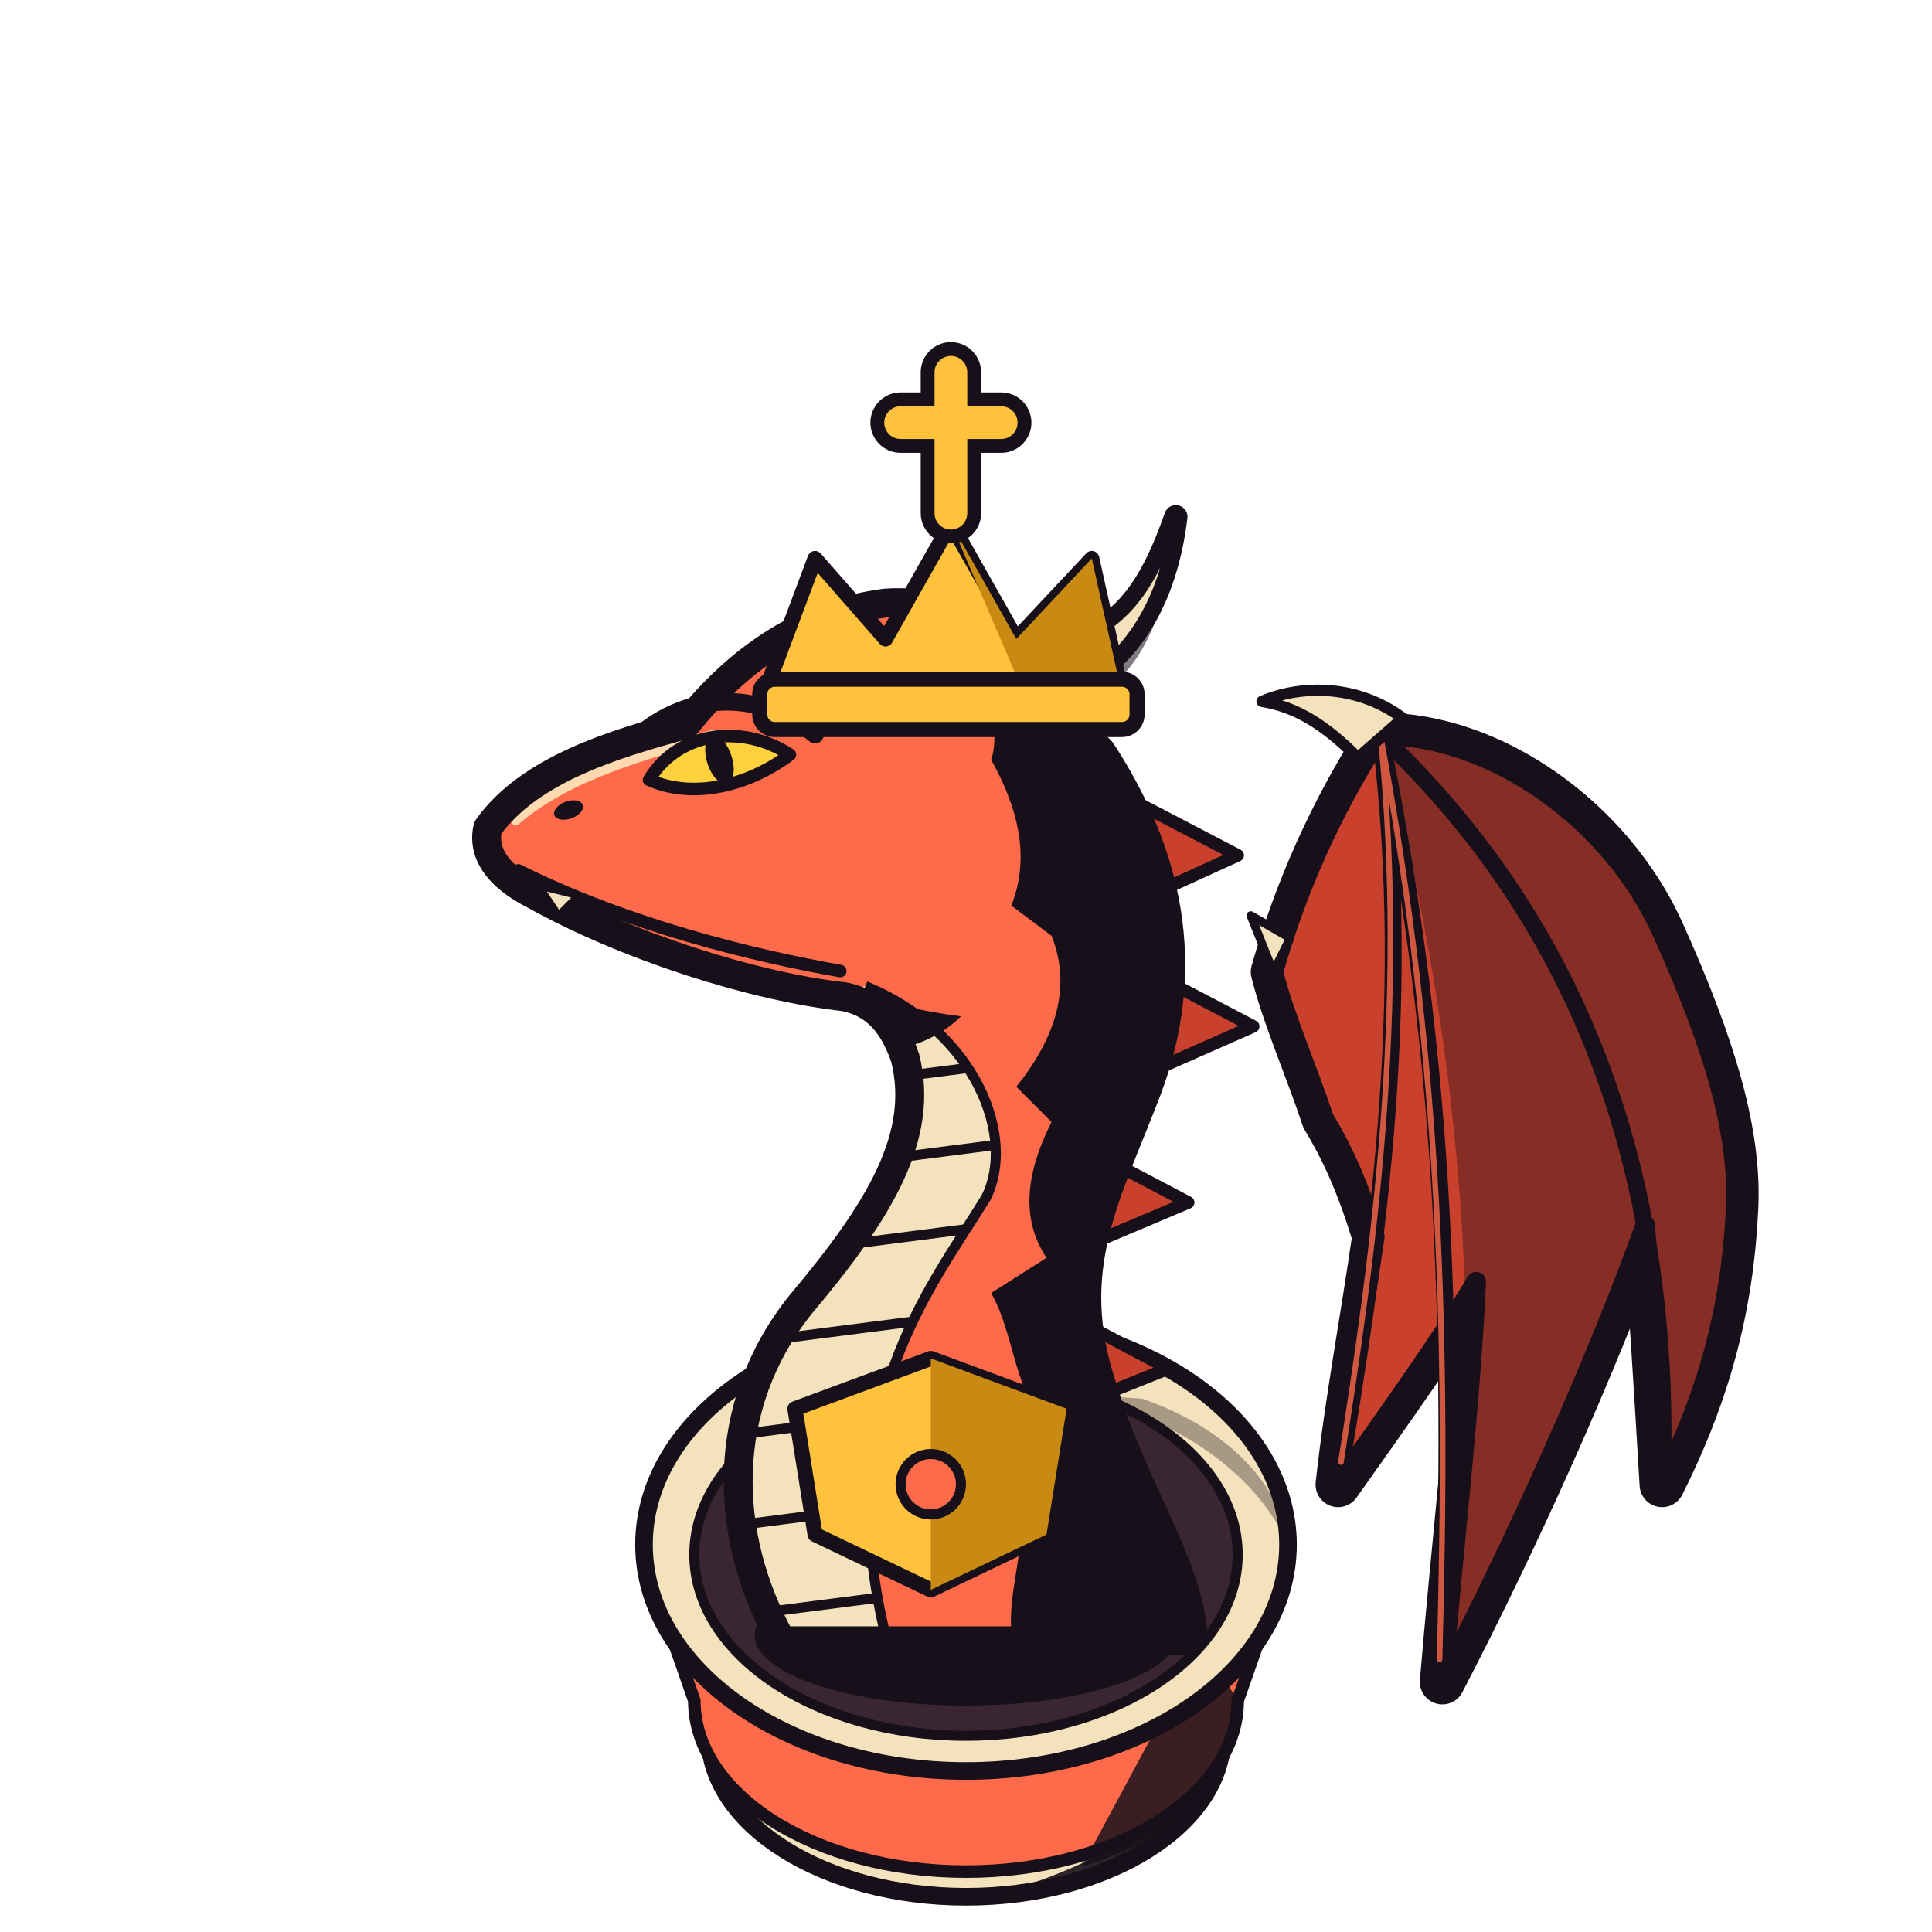
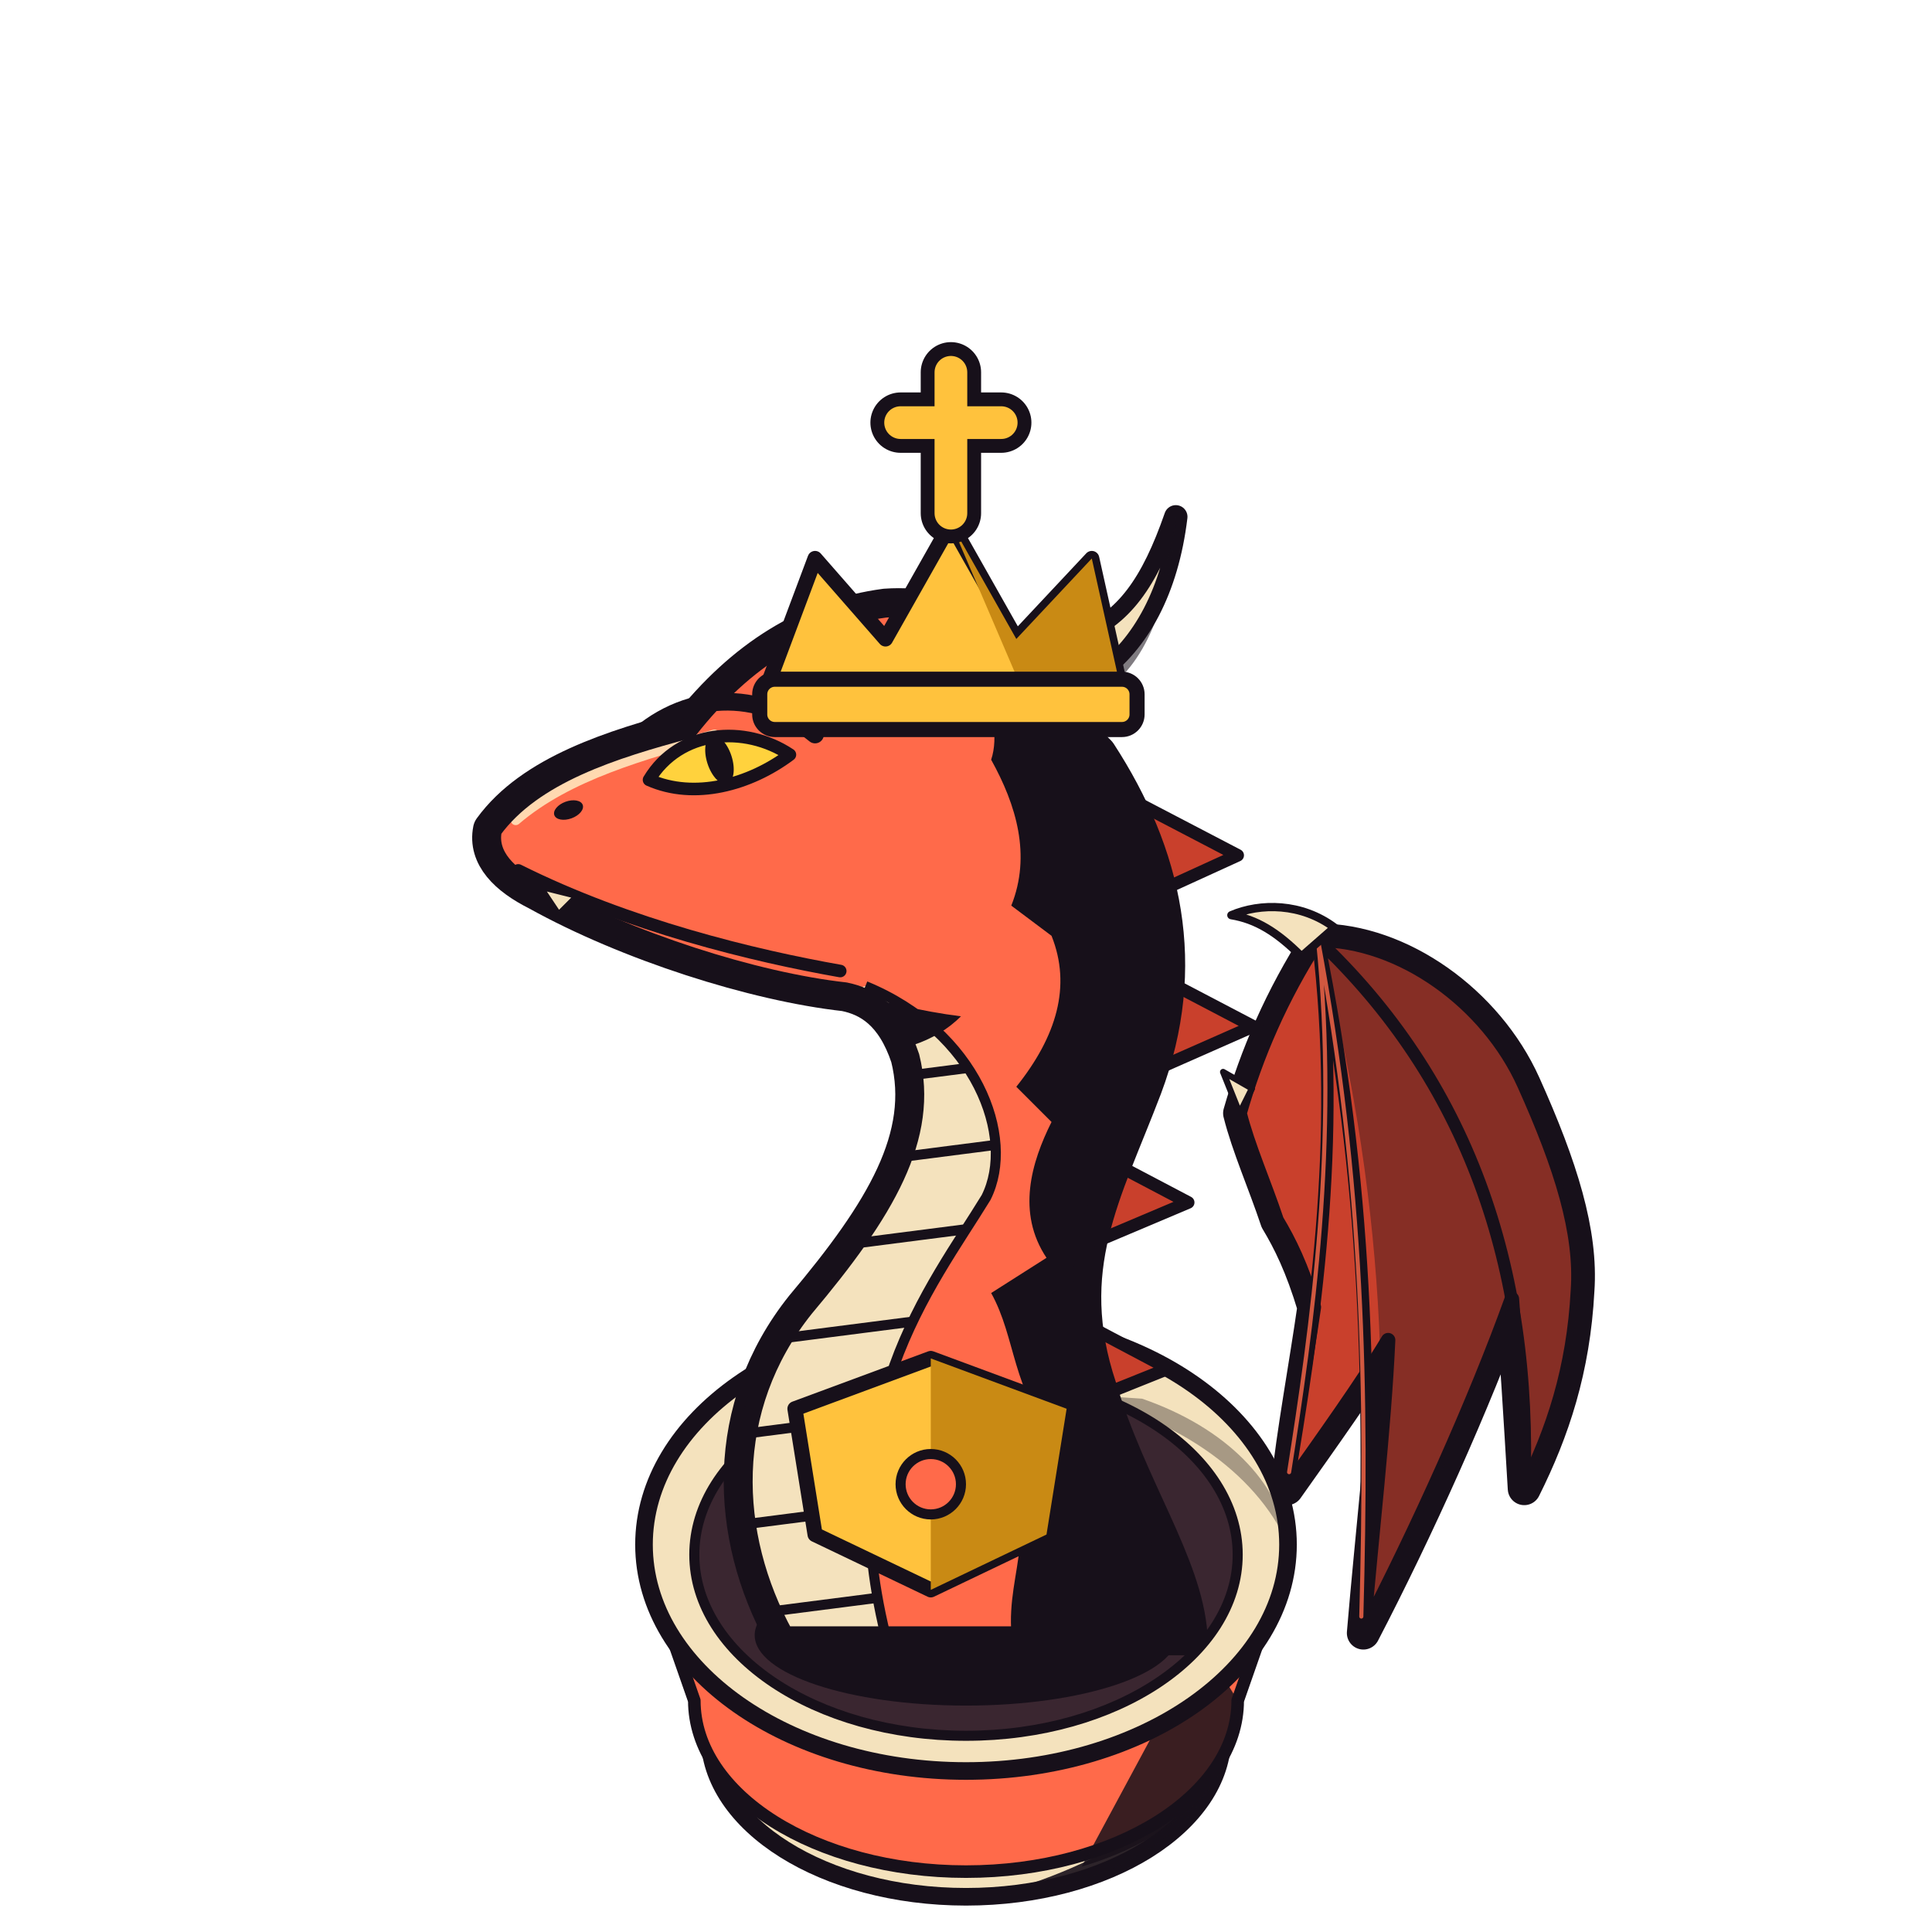
<svg xmlns="http://www.w3.org/2000/svg" viewBox="0 0 768 768" width="768" height="768">
  <path d="M256,614 L282,690 A102,64 0 0 0 486,690 L512,614 Z" fill="#f4e2bd" stroke="#17101a" stroke-width="7" stroke-linejoin="round" />
  <path d="M498,614 L486,690 A102,64 0 0 1 392,754 C440,742 478,716 486,690 Z" fill="#17101a" opacity=".9" />
  <path d="M262,636 L276,676 A108,68 0 0 0 492,676 L506,636 A128,90 0 0 1 262,636 Z" fill="#ff6a4a" stroke="#17101a" stroke-width="5" stroke-linejoin="round" />
  <path d="M470,640 L492,676 A108,68 0 0 1 430,742 L458,690 Z" fill="#17101a" opacity=".85" />
  <ellipse cx="384" cy="614" rx="128" ry="90" fill="#f4e2bd" stroke="#17101a" stroke-width="7" />
  <ellipse cx="384" cy="618" rx="108" ry="72" fill="#3a2630" stroke="#17101a" stroke-width="4" />
  <path d="M424,554 A128,90 0 0 1 512,614 A108,72 0 0 0 454,556 Z" fill="#17101a" opacity=".35" />
  <ellipse cx="384" cy="650" rx="84" ry="28" fill="#17101a" />
-   <g transform="translate(486 626) scale(1.12) translate(-452 -560)">
+   <g transform="translate(478 618) scale(0.82) translate(-452 -560)">
    <path d="M508,262 C548,262 590,292 608,332 C626,372 636,404 634,432 C632,470 622,500 608,528 C606,494 604,462 602,436 C584,486 556,548 530,598 C534,550 540,500 542,456 C530,476 510,504 493,528 C496,500 502,468 506,440 C500,420 494,408 488,398 C482,380 474,362 470,346 C478,318 490,290 508,262 Z" fill="none" stroke="#17101a" stroke-width="16" stroke-linejoin="round" />
    <path d="M508,262 C548,262 590,292 608,332 C626,372 636,404 634,432 C632,470 622,500 608,528 C606,494 604,462 602,436 C584,486 556,548 530,598 C534,550 540,500 542,456 C530,476 510,504 493,528 C496,500 502,468 506,440 C500,420 494,408 488,398 C482,380 474,362 470,346 C478,318 490,290 508,262 Z" fill="#c9402c" stroke="#17101a" stroke-width="7" stroke-linejoin="round" />
    <path d="M508,262 C548,262 590,292 608,332 C626,372 636,404 634,432 C632,470 622,500 608,528 C606,494 604,462 602,436 C584,486 556,548 530,598 C546,500 540,380 508,262 Z" fill="#17101a" opacity=".38" />
    <path d="M508,262 C532,380 534,480 530,598 M508,262 C520,360 506,450 493,528 M508,262 C580,330 612,420 608,528" fill="none" stroke="#17101a" stroke-width="6" stroke-linecap="round" />
    <path d="M508,262 C530,380 532,480 529,590 M508,262 C518,360 505,450 494,520" fill="none" stroke="#ff6a4a" stroke-width="2" stroke-linecap="round" opacity=".8" />
    <path d="M470,346 L462,326 L476,334 Z" fill="#f4e2bd" stroke="#17101a" stroke-width="3" stroke-linejoin="round" />
    <path d="M500,270 C488,258 478,252 466,250 C480,244 500,244 516,256 Z" fill="#f4e2bd" stroke="#17101a" stroke-width="4" stroke-linejoin="round" />
  </g>
  <path d="M446,316 L492,340 L446,361 Z" fill="#c9402c" stroke="#17101a" stroke-width="5" stroke-linejoin="round" />
  <path d="M456,385.92 L498.16,408 L456,426.6 Z" fill="#c9402c" stroke="#17101a" stroke-width="5" stroke-linejoin="round" />
  <path d="M434,457.84 L472.32,478 L434,494.2 Z" fill="#c9402c" stroke="#17101a" stroke-width="5" stroke-linejoin="round" />
  <path d="M430,525.76 L464.48,544 L430,557.8 Z" fill="#c9402c" stroke="#17101a" stroke-width="5" stroke-linejoin="round" />
  <clipPath id="c6">
    <path d="M196,330 C212,308 244,298 274,290 C296,262 322,246 352,242 C380,240 404,254 414,278 L436,300 C462,340 472,384 454,432 C438,474 420,504 436,552 C448,592 470,622 472,650 L312,650 C290,610 288,560 320,520 C352,482 370,452 362,420 C356,402 346,396 336,394 C300,390 250,374 214,354 C202,348 194,340 196,330 Z" />
  </clipPath>
  <path d="M196,330 C212,308 244,298 274,290 C296,262 322,246 352,242 C380,240 404,254 414,278 L436,300 C462,340 472,384 454,432 C438,474 420,504 436,552 C448,592 470,622 472,650 L312,650 C290,610 288,560 320,520 C352,482 370,452 362,420 C356,402 346,396 336,394 C300,390 250,374 214,354 C202,348 194,340 196,330 Z" fill="none" stroke="#17101a" stroke-width="16" stroke-linejoin="round" />
  <path d="M196,330 C212,308 244,298 274,290 C296,262 322,246 352,242 C380,240 404,254 414,278 L436,300 C462,340 472,384 454,432 C438,474 420,504 436,552 C448,592 470,622 472,650 L312,650 C290,610 288,560 320,520 C352,482 370,452 362,420 C356,402 346,396 336,394 C300,390 250,374 214,354 C202,348 194,340 196,330 Z" fill="#ff6a4a" />
  <g clip-path="url(#c6)">
    <clipPath id="c6b">
      <path d="M312,650 C290,610 288,560 320,520 C352,482 370,452 362,420 C356,402 346,396 336,394 L344,392 C388,410 404,452 392,476 C370,512 330,560 352,650 Z" />
    </clipPath>
    <path d="M312,650 C290,610 288,560 320,520 C352,482 370,452 362,420 C356,402 346,396 336,394 L344,392 C388,410 404,452 392,476 C370,512 330,560 352,650 Z" fill="#f4e2bd" />
    <g clip-path="url(#c6b)" stroke="#17101a" stroke-width="4">
      <path d="M280,438 L420,420" />
      <path d="M280,470 L420,452" />
      <path d="M280,502 L420,484" />
      <path d="M280,536 L420,518" />
      <path d="M280,572 L420,554" />
      <path d="M280,608 L420,590" />
      <path d="M280,644 L420,626" />
    </g>
    <path d="M344,392 C388,410 404,452 392,476 C370,512 330,560 352,650" fill="none" stroke="#17101a" stroke-width="4" />
    <path d="M372,232 L480,232 L480,660 L404,660 C396,632 414,612 400,592 L420,574 C402,552 404,532 394,514 L416,500 C404,482 410,462 418,446 L404,432 C420,412 426,392 418,372 L402,360 C410,340 404,320 394,302 C400,284 384,256 372,232 Z" fill="#17101a" />
    <path d="M336,394 C300,390 250,374 214,354 C230,374 290,402 336,418 C356,420 372,414 382,404 C366,402 350,398 336,394 Z" fill="#17101a" />
    <path d="M205,326 C226,308 256,300 284,292" fill="none" stroke="#ffd9b0" stroke-width="4" stroke-linecap="round" />
  </g>
  <path d="M196,330 C212,308 244,298 274,290 C296,262 322,246 352,242 C380,240 404,254 414,278 L436,300 C462,340 472,384 454,432 C438,474 420,504 436,552 C448,592 470,622 472,650 L312,650 C290,610 288,560 320,520 C352,482 370,452 362,420 C356,402 346,396 336,394 C300,390 250,374 214,354 C202,348 194,340 196,330 Z" fill="none" stroke="#17101a" stroke-width="7" stroke-linejoin="round" />
  <g transform="translate(284,304) scale(1)">
    <path d="M-26,6 C-14,-14 12,-16 30,-4 C14,8 -8,14 -26,6 Z" fill="#ffd23d" stroke="#17101a" stroke-width="5" stroke-linejoin="round" />
    <ellipse cx="2" cy="-2" rx="5" ry="10" transform="rotate(-18 2 -2)" fill="#17101a" />
    <path d="M-34,-8 C-12,-30 18,-30 40,-12" fill="none" stroke="#17101a" stroke-width="7" stroke-linecap="round" />
  </g>
  <ellipse cx="226" cy="322" rx="6" ry="3.5" fill="#17101a" transform="rotate(-20 226 322)" />
  <path d="M206,346 C250,368 300,380 334,386" fill="none" stroke="#17101a" stroke-width="5" stroke-linecap="round" />
  <path d="M214,352 L222,364 L230,356 Z" fill="#f4e2bd" stroke="#17101a" stroke-width="3" stroke-linejoin="round" />
  <g transform="translate(392 282) scale(0.58) translate(-392 -282)">
    <path d="M362,266 C392,246 428,244 456,234 C488,222 506,196 522,150 C516,200 496,236 468,256 C442,274 420,286 404,294 Z" fill="none" stroke="#17101a" stroke-width="16" stroke-linejoin="round" />
    <path d="M362,266 C392,246 428,244 456,234 C488,222 506,196 522,150 C516,200 496,236 468,256 C442,274 420,286 404,294 Z" fill="#f4e2bd" stroke="#17101a" stroke-width="7" stroke-linejoin="round" />
    <path d="M468,256 C496,236 516,200 522,150 C518,212 500,252 472,270 C448,284 424,292 404,294 C428,282 448,270 468,256 Z" fill="#17101a" opacity=".55" />
  </g>
  <g transform="translate(6 8)">
    <path d="M300,262 L318,214 L346,246 L372,200 L398,246 L428,214 L440,268 Z" fill="#ffc23d" stroke="#17101a" stroke-width="6" stroke-linejoin="round" />
    <path d="M372,200 L398,246 L428,214 L440,268 L402,270 Z" fill="#c98a14" />
    <rect x="296" y="262" width="150" height="20" rx="6" fill="#ffc23d" stroke="#17101a" stroke-width="6" />
    <path d="M372,196 L372,140 M352,160 L392,160" stroke="#17101a" stroke-width="24" stroke-linecap="round" />
    <path d="M372,196 L372,140 M352,160 L392,160" stroke="#ffc23d" stroke-width="13" stroke-linecap="round" />
  </g>
  <path d="M330,560 L384,540 L438,560 L430,610 L384,632 L338,610 Z" fill="#ffc23d" stroke="#17101a" stroke-width="6" stroke-linejoin="round" transform="translate(-14 0)" />
  <path d="M384,540 L438,560 L430,610 L384,632 Z" fill="#c98a14" transform="translate(-14 0)" />
  <circle cx="370" cy="590" r="12" fill="#ff6a4a" stroke="#17101a" stroke-width="4" />
</svg>
